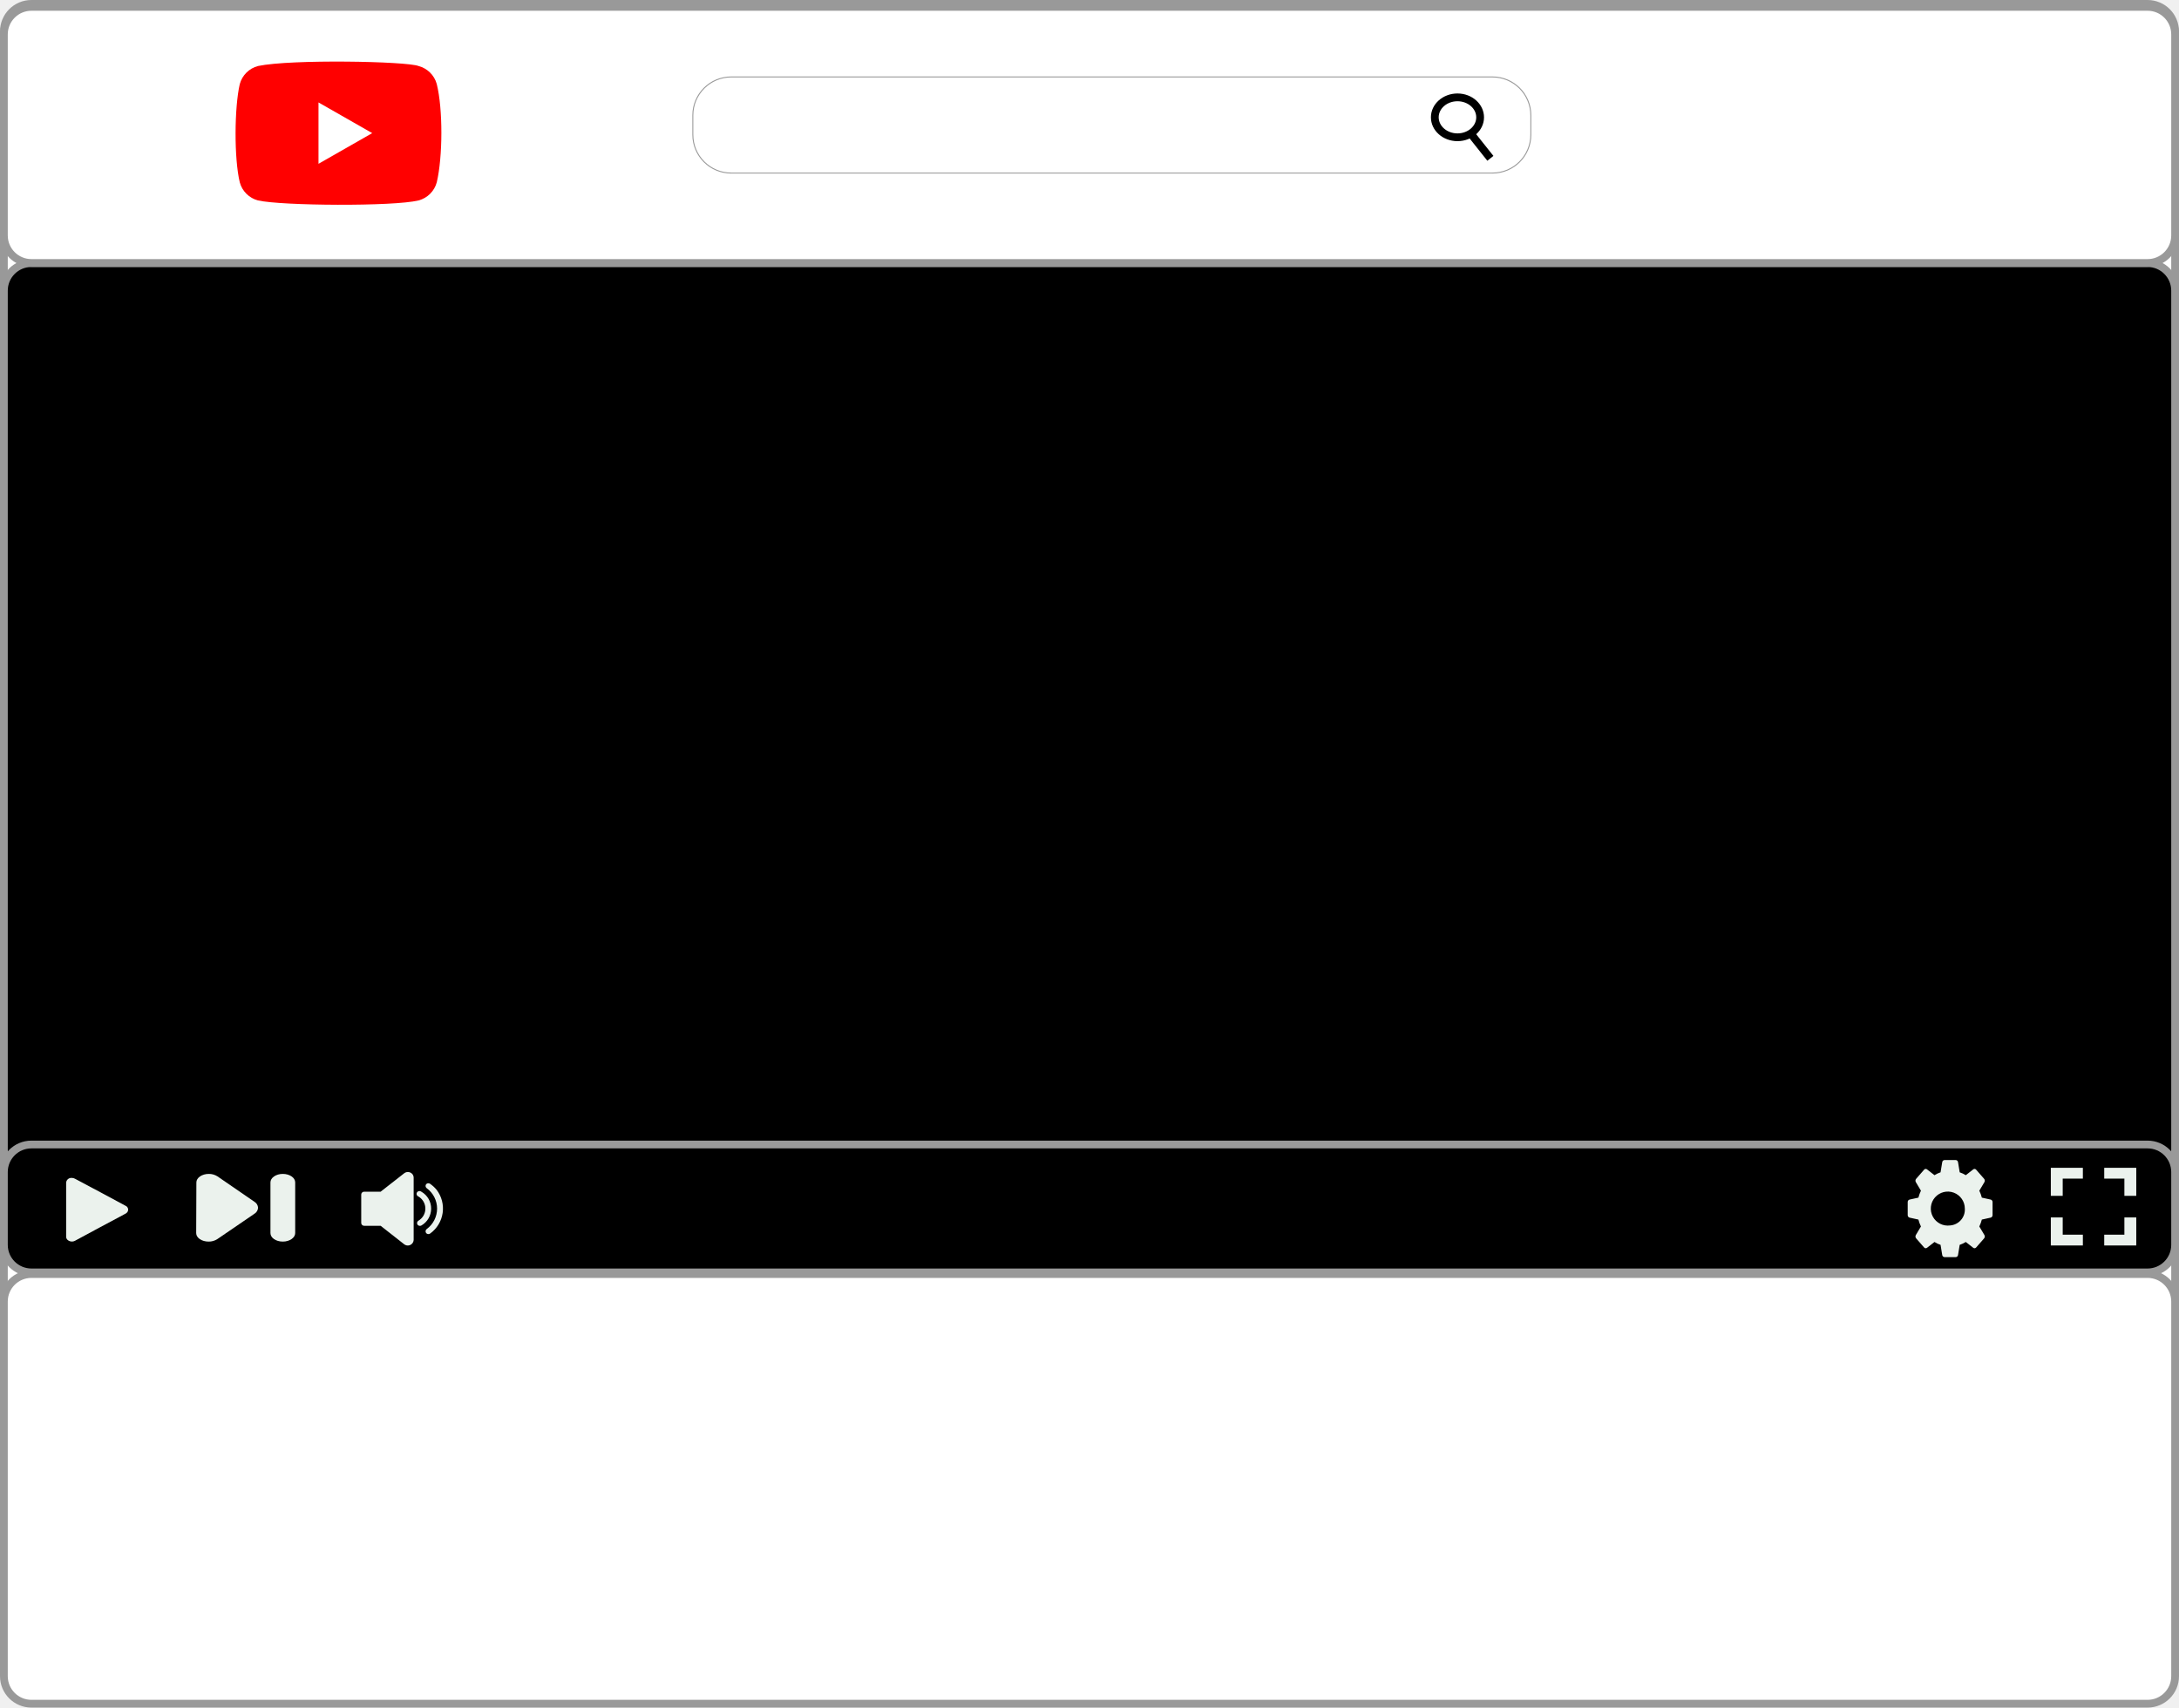
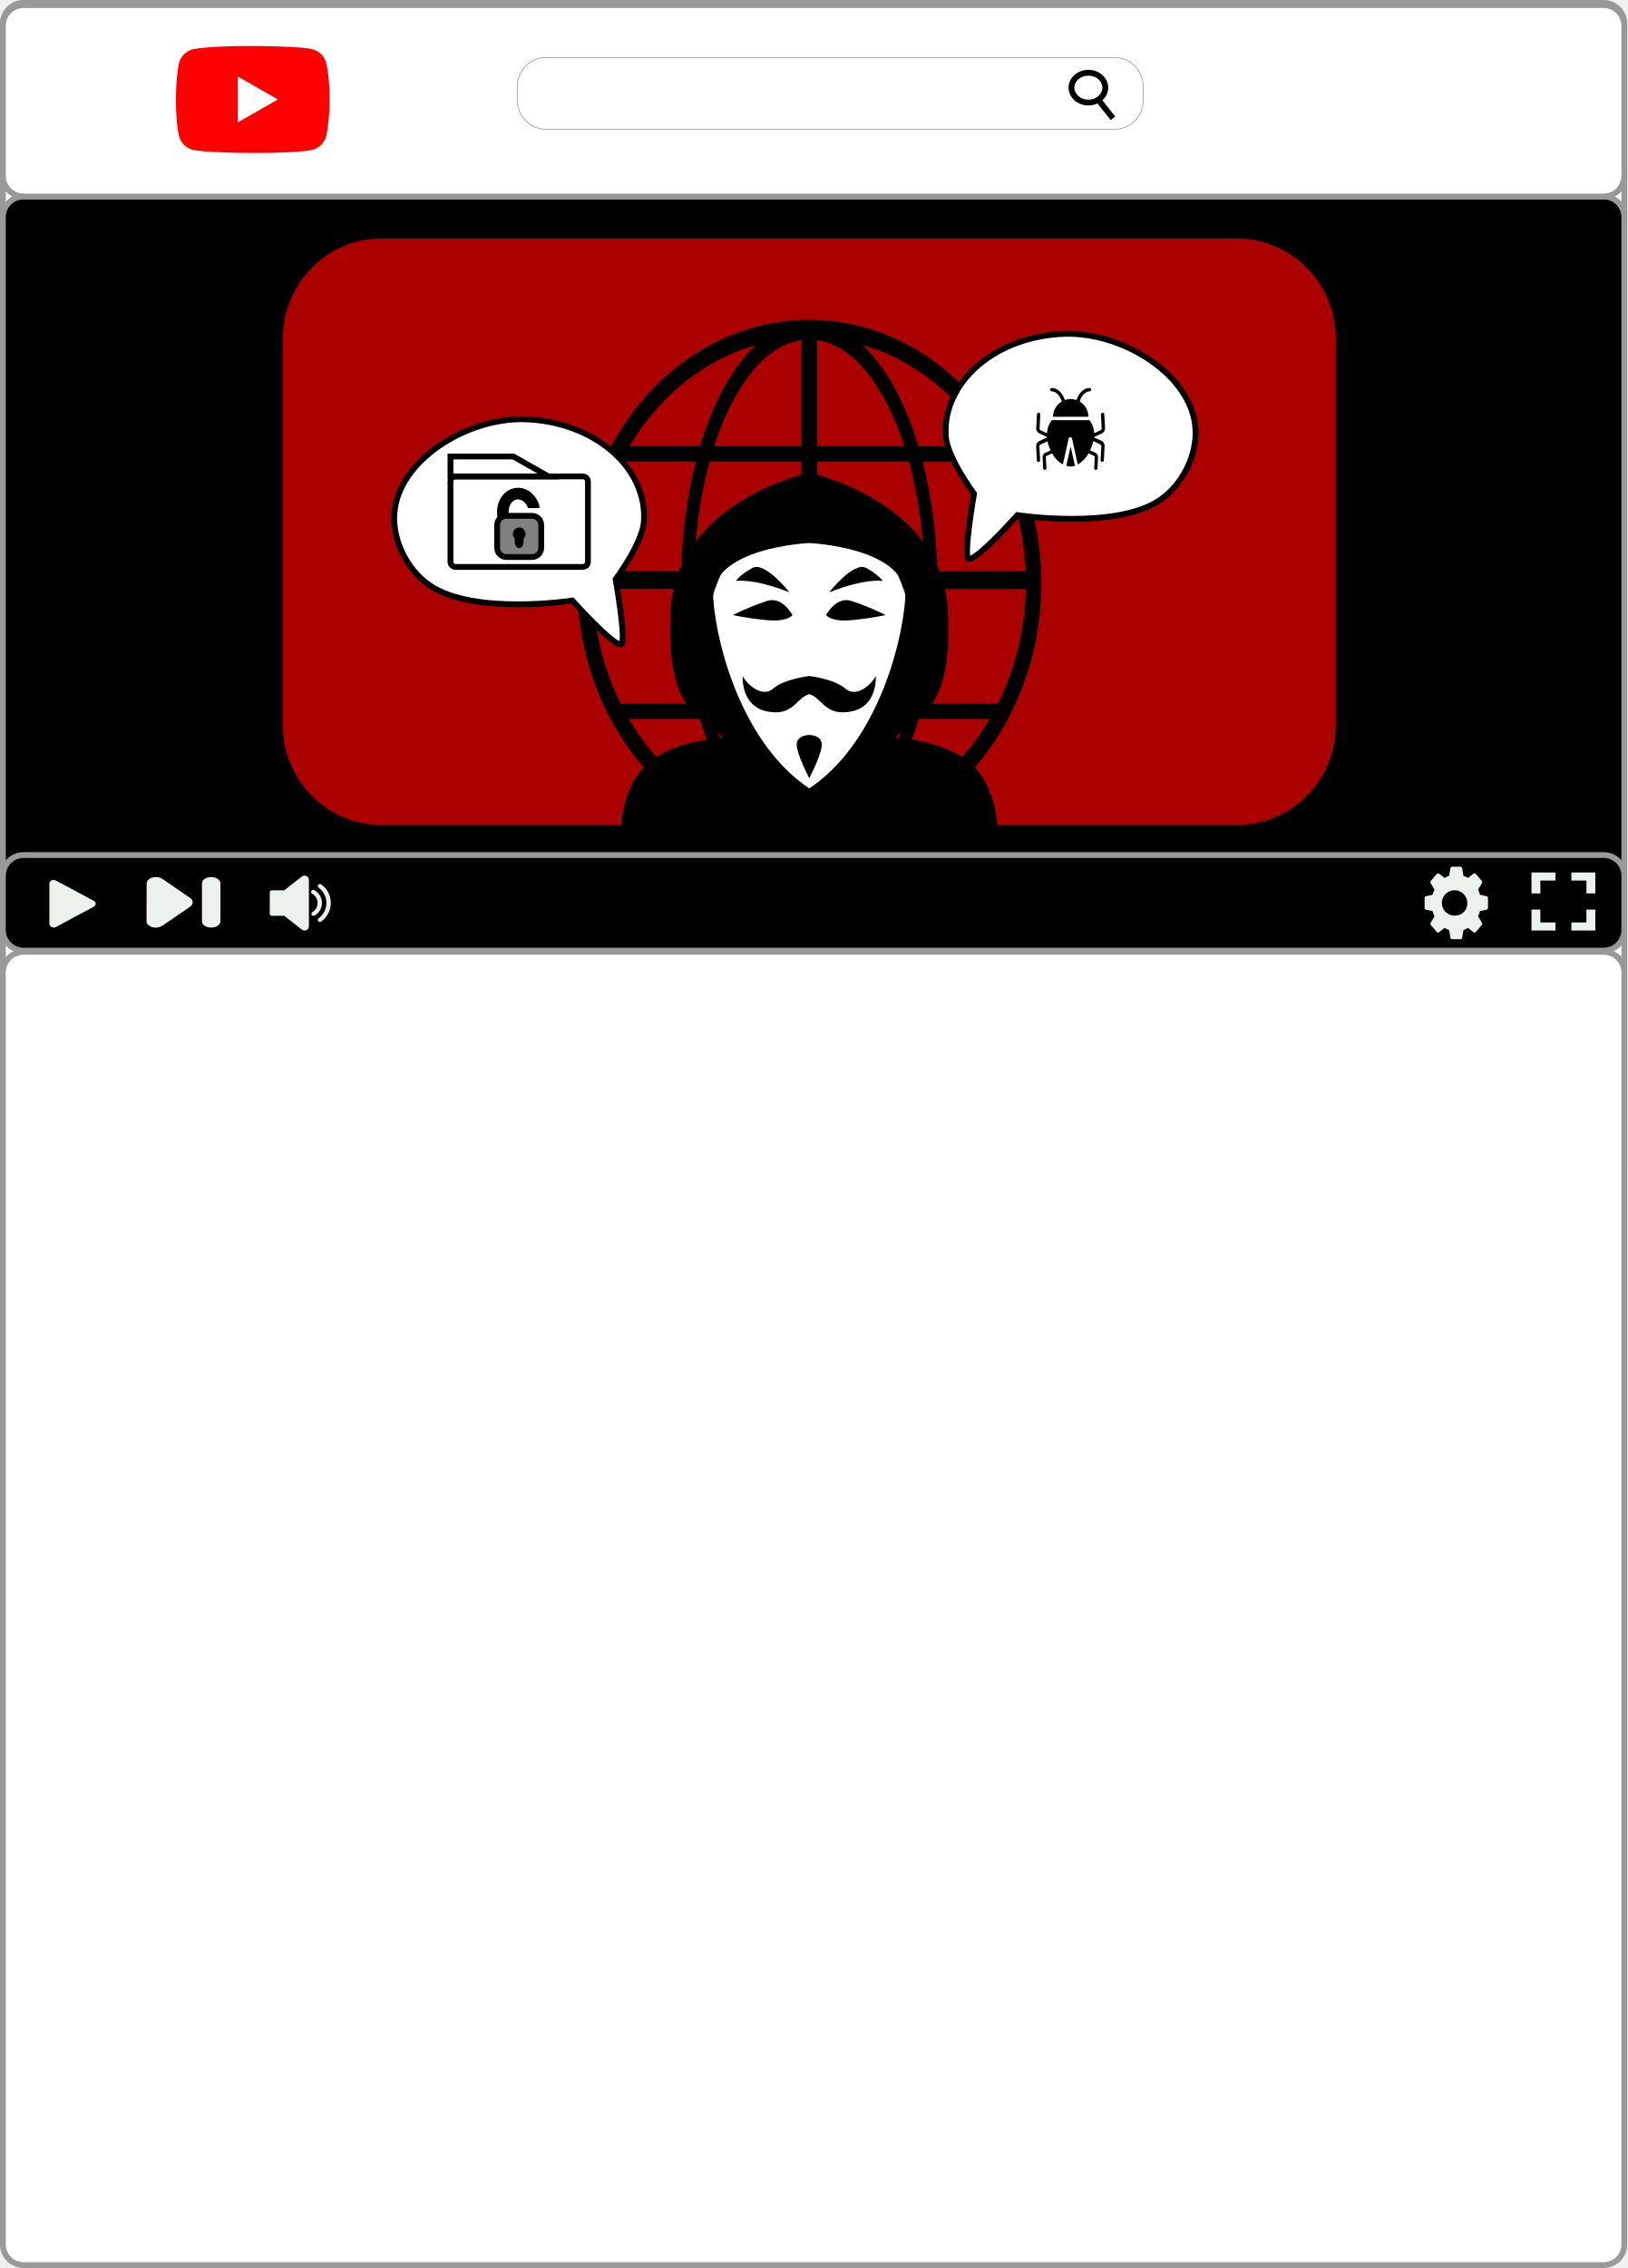
- <svg xmlns="http://www.w3.org/2000/svg" viewBox="0 0 561 439.72">
+ <svg xmlns="http://www.w3.org/2000/svg" viewBox="0 0 561 781.72">
  <g id="Layer_2" data-name="Layer 2">
    <g id="Layer_13" data-name="Layer 13">
      <rect x="1" y="1" width="559" height="408.72" rx="7.09" fill="#fff" stroke="#999" stroke-miterlimit="10" stroke-width="2" />
      <rect x="1" y="67.75" width="559" height="235.37" rx="7.09" stroke="#999" stroke-miterlimit="10" stroke-width="2" />
      <rect x="1" y="1.77" width="559" height="65.95" rx="7.09" fill="#fff" stroke="#999" stroke-miterlimit="10" stroke-width="2" />
-       <rect x="1" y="328.07" width="559" height="110.65" rx="7.09" fill="#fff" stroke="#999" stroke-miterlimit="10" stroke-width="2" />
+       <rect x="1" y="328.07" width="559" height="452.65" rx="7.09" fill="#fff" stroke="#999" stroke-miterlimit="10" stroke-width="2" />
      <path d="M112.44,21.61A6.6,6.6,0,0,0,107.76,17C104.7,15.78,75,15.2,66.41,17a6.6,6.6,0,0,0-4.68,4.66c-1.39,6-1.49,19.11,0,25.29a6.6,6.6,0,0,0,4.68,4.66c6.07,1.39,34.92,1.59,41.36,0a6.6,6.6,0,0,0,4.68-4.66C114,40.36,114.06,28.1,112.44,21.61Z" fill="red" />
      <path d="M95.83,34.28,82,26.38v15.8Z" fill="#fff" />
      <path d="M188.2,19.82h196a9.88,9.88,0,0,1,9.88,9.88v5a9.87,9.87,0,0,1-9.87,9.87h-196a9.88,9.88,0,0,1-9.88-9.88v-5a9.88,9.88,0,0,1,9.88-9.87Z" fill="#fff" />
      <path d="M384.2,19.94A9.76,9.76,0,0,1,394,29.69v5a9.76,9.76,0,0,1-9.75,9.75h-196a9.76,9.76,0,0,1-9.75-9.75v-5a9.76,9.76,0,0,1,9.75-9.75h196m0-.25h-196a10,10,0,0,0-10,10v5a10,10,0,0,0,10,10h196a10,10,0,0,0,10-10v-5a10,10,0,0,0-10-10Z" fill="#999" />
      <path d="M375.24,35.35c-3.22,0-5.84-2.31-5.84-5.14s2.62-5.14,5.84-5.14,5.83,2.3,5.83,5.14S378.45,35.35,375.24,35.35Z" fill="#fff" />
      <path d="M375.24,26.07c2.66,0,4.83,1.86,4.83,4.14s-2.17,4.14-4.83,4.14-4.84-1.86-4.84-4.14,2.17-4.14,4.84-4.14m0-2c-3.78,0-6.84,2.75-6.84,6.14s3.06,6.14,6.84,6.14,6.83-2.75,6.83-6.14-3.06-6.14-6.83-6.14Z" />
      <line x1="378.24" y1="33.89" x2="383.71" y2="40.77" fill="none" stroke="#000" stroke-miterlimit="10" stroke-width="2" />
      <rect x="1" y="294.72" width="559" height="32.93" rx="7.09" stroke="#999" stroke-miterlimit="10" stroke-width="2" />
      <path d="M32.33,312.52,25.82,316l-6.55,3.53a1.69,1.69,0,0,1-2-.37,1,1,0,0,1-.24-.65h0v-14a1.34,1.34,0,0,1,1.45-1.19,1.67,1.67,0,0,1,.86.23L25.82,307l6.51,3.5a1.08,1.08,0,0,1,.45,1.64A1.41,1.41,0,0,1,32.33,312.52Z" fill="#ebf2ed" fill-rule="evenodd" />
      <path d="M76,304.47c0-1.2-1.43-2.18-3.19-2.18s-3.18,1-3.18,2.18v13.07c0,1.21,1.42,2.18,3.18,2.18s3.19-1,3.19-2.18Z" fill="#ebf2ed" />
      <path d="M50.51,317.54c0,1.21,1.43,2.18,3.19,2.18a4,4,0,0,0,2.25-.64h0l9.56-6.53a1.93,1.93,0,0,0,.93-1.54,1.9,1.9,0,0,0-.93-1.54h0L56,302.93h0a4.06,4.06,0,0,0-2.25-.64c-1.76,0-3.19,1-3.19,2.18Z" fill="#ebf2ed" />
      <path d="M106.5,303.27v16a1.51,1.51,0,0,1-1.5,1.46,1.53,1.53,0,0,1-.94-.32L98,315.65H93.75a.74.74,0,0,1-.75-.73V307.6a.74.74,0,0,1,.75-.73H98l6.07-4.75h0a1.53,1.53,0,0,1,2.11.23A1.46,1.46,0,0,1,106.5,303.27Zm4.2,1.55a.77.77,0,0,0-1,.14.73.73,0,0,0,.15,1,6.52,6.52,0,0,1,0,10.54.73.73,0,0,0-.15,1,.76.76,0,0,0,.6.29.74.74,0,0,0,.45-.15,7.93,7.93,0,0,0,1.65-11.27A8.39,8.39,0,0,0,110.7,304.82Zm.3,6.44a5,5,0,0,0-2.52-4.39.77.77,0,0,0-1.06.09.73.73,0,0,0,.31,1.15,3.61,3.61,0,0,1,1.25,5,3.77,3.77,0,0,1-1.25,1.23.72.72,0,0,0-.25,1,.77.77,0,0,0,1,.24A5,5,0,0,0,111,311.26Z" fill="#ebf2ed" />
      <polygon points="531.06 303.5 536.25 303.5 536.25 300.72 528 300.72 528 307.94 531.06 307.94 531.06 303.5" fill="#ebf2ed" />
      <polygon points="536.25 317.94 531.06 317.94 531.06 313.5 528 313.5 528 320.72 536.25 320.72 536.25 317.94" fill="#ebf2ed" />
      <polygon points="546.94 317.94 541.75 317.94 541.75 320.72 550 320.72 550 313.5 546.94 313.5 546.94 317.94" fill="#ebf2ed" />
      <polygon points="541.75 303.5 546.94 303.5 546.94 307.94 550 307.94 550 300.72 541.75 300.72 541.75 303.5" fill="#ebf2ed" />
      <path d="M512.52,308.9l-2.28-.5a10.06,10.06,0,0,0-.65-1.79l1.31-2.2a.74.74,0,0,0-.07-.85l-2.06-2.36a.53.53,0,0,0-.74-.08l-1.92,1.5a7.48,7.48,0,0,0-1.57-.74l-.43-2.61a.62.62,0,0,0-.58-.55h-2.91a.63.63,0,0,0-.58.55l-.43,2.61a7.18,7.18,0,0,0-1.56.74l-1.93-1.5a.53.53,0,0,0-.74.08l-2.06,2.36a.74.74,0,0,0-.07.85l1.31,2.2a10.06,10.06,0,0,0-.65,1.79l-2.28.5a.64.64,0,0,0-.48.65v3.34a.66.66,0,0,0,.48.66l2.28.5a10,10,0,0,0,.65,1.78l-1.31,2.2a.74.74,0,0,0,.07.85l2.06,2.36a.53.53,0,0,0,.74.08l1.93-1.5a7.18,7.18,0,0,0,1.56.74l.43,2.62a.63.63,0,0,0,.58.54h2.91a.62.62,0,0,0,.58-.54l.43-2.62a7.48,7.48,0,0,0,1.57-.74l1.92,1.5a.53.53,0,0,0,.74-.08l2.06-2.36a.74.74,0,0,0,.07-.85l-1.31-2.2a10,10,0,0,0,.65-1.78l2.28-.5a.66.66,0,0,0,.48-.66v-3.34A.64.64,0,0,0,512.52,308.9Zm-10.44,6.66a4.38,4.38,0,1,1,3.78-4.34A4.09,4.09,0,0,1,502.08,315.56Z" fill="#ebf2ed" />
    </g>
+     <g id="Layer_4" data-name="Layer 4">
+       <g id="Layer_9" data-name="Layer 9">
+         <path d="M131.52,77.72h295c21.27,0,38.52,17.47,38.52,39v133.1c0,21.55-17.25,39-38.52,39h-295c-21.27,0-38.52-17.47-38.52-39V116.75C93,95.19,110.25,77.72,131.52,77.72Z" fill="#a00" stroke="#000" stroke-miterlimit="10" stroke-width="9" />
+         <path d="M279,110.24c-44.11,0-80,40.71-80,90.74s35.9,90.74,80,90.74S359,251,359,201,323.13,110.24,279,110.24Zm-2.67,86.67h-37a159.09,159.09,0,0,1,5.3-37.85h31.68Zm0,6.05v39.57h-32A161.45,161.45,0,0,1,239.32,203Zm5.34,0h37a162.42,162.42,0,0,1-5.05,39.57h-32Zm0-6.05V159.06h31.72a159.59,159.59,0,0,1,5.29,37.85Zm0-43.1V117.2c12.52,1.76,23.46,15.87,30.14,36.61Zm-5.34,0H246.2C252.88,133,263.81,119,276.33,117.2Zm-36.44,5.25a168.29,168.29,0,0,0-5,37.85H204.41a92.53,92.53,0,0,1,9.72-37.85Zm-5,43.9a169.1,169.1,0,0,0,4.94,39.57H214a92.94,92.94,0,0,1-9.6-39.57Zm41.45,44.84v37.63c-12.73-1.8-23.79-16.32-30.45-37.63Zm5.34,0h30.46c-6.64,21.32-17.73,35.87-30.46,37.63Zm36.52-5.25A169.1,169.1,0,0,0,323.13,203h30.52a93,93,0,0,1-9.6,39.57Zm4.91-45.62a167.88,167.88,0,0,0-5-37.86h25.74a92.45,92.45,0,0,1,9.75,37.86ZM341,153.82H316.66c-4.56-15.19-11.27-27.4-19.24-34.9,18,5.18,33.46,17.84,43.58,34.89ZM260.57,118.9c-8,7.5-14.69,19.71-19.24,34.91H217C227.12,136.77,242.58,124.1,260.57,118.9ZM216.8,247.8h24.45c4.57,15.4,11.34,27.75,19.42,35.28C242.47,277.86,226.9,265,216.8,247.8Zm80.54,35.28c8.07-7.55,14.85-19.91,19.42-35.28h24.45C331.08,265,315.53,277.86,297.34,283.08Z" />
+         <ellipse cx="279" cy="224.49" rx="35.96" ry="49.88" fill="#fff" />
+         <path d="M335.7,264.08c-8.92-9-26.75-9.82-26.75-9.82,5.73-7.9,19.73-6.22,17.84-43.89S279,162.91,279,162.91s-45.85,9.79-47.78,47.46,12.1,36,17.84,43.89c0,0-17.84.84-26.76,9.82S214,288.43,214,288.43H344S344.62,273.08,335.7,264.08ZM279,271.72c-22.29-14.84-31.75-47.45-33.08-65.23S279,187.17,279,187.17s34.46,1.54,33.09,19.32S301.3,256.9,279,271.74Z" />
+         <path d="M301.94,233c-1.44,2.89-6.69,7.69-10.52,4.33S279,233,279,233s-8.6,1-12.42,4.33-9.08-1.44-10.52-4.33c0,0-1,12.46,11.47,12.52,6.2,0,7.65-5.29,11.47-6.26,3.81,1,5.26,6.28,11.46,6.26C302.94,245.48,301.94,233,301.94,233Z" />
+         <path d="M279,253.32s-4.78,0-4.3,3.84,4.3,11.06,4.3,11.06,3.83-7.22,4.3-11.06S279,253.32,279,253.32Z" />
+         <path d="M273.2,212s-3.34-6.47-8.6-4.92A86.36,86.36,0,0,0,252.66,212a105.34,105.34,0,0,0,12,1.77C271.67,214.37,273.2,212,273.2,212Z" />
+         <path d="M284.81,212s3.34-6.47,8.6-4.92A86.36,86.36,0,0,1,305.35,212a106,106,0,0,1-12,1.77C286.33,214.37,284.81,212,284.81,212Z" />
+         <path d="M272.18,204.17s-8.44-10.78-12.77-8.42-5.73,4.49-5.73,4.49S259.59,199.18,272.18,204.17Z" />
+         <path d="M285.85,204.17s8.44-10.78,12.77-8.42,5.72,4.49,5.72,4.49S298.42,199.18,285.85,204.17Z" />
+         <path d="M326.05,150.18c.43,7.42,9.76,20,9.76,20s-3.72,21.41-1.92,22.41c2.27,1.26,16.87-15.05,16.87-15.05s33.73,5.16,49.07-5.14c7.84-5.29,13-15.61,12.29-24.93-1.31-18.23-24.91-33-45-32.4C343.35,115.78,325,131.52,326.05,150.18Z" fill="#fff" stroke="#000" stroke-miterlimit="10" stroke-width="2" />
+         <path d="M222,179.66c-.43,7.42-9.76,20-9.76,20S216,221,214.2,222c-2.26,1.26-16.86-15-16.86-15s-33.73,5.15-49.07-5.15c-7.84-5.27-13-15.61-12.3-24.92,1.32-18.23,24.92-33,45-32.41C204.74,145.27,223.13,161,222,179.66Z" fill="#fff" stroke="#000" stroke-miterlimit="10" stroke-width="2" />
+         <path d="M357.22,153.85l.24,4.8a.58.58,0,0,0,.58.59h0a.59.59,0,0,0,.55-.59l-.24-4.8a.66.66,0,0,1,.39-.65l2.39-1.12a14.32,14.32,0,0,0,1.09,3.17l-1.86.81a1.61,1.61,0,0,0-.91,1.53l.19,3.82a.58.58,0,0,0,.58.56h0a.57.57,0,0,0,.55-.61h0l-.19-3.83a.43.43,0,0,1,.24-.4l1.88-.88a10,10,0,0,0,3.73,3.87l2-9a.58.58,0,0,1,.58-.46.59.59,0,0,1,.58.46l2,9a10,10,0,0,0,3.73-3.87l1.88.87a.46.46,0,0,1,.24.41l-.19,3.82a.58.58,0,0,0,.55.62h0a.59.59,0,0,0,.58-.56l.19-3.82a1.6,1.6,0,0,0-.91-1.53l-1.83-.85a14.32,14.32,0,0,0,1.09-3.17l2.4,1.12a.7.7,0,0,1,.39.65l-.29,4.8a.58.58,0,0,0,.58.59h0a.58.58,0,0,0,.58-.59l.23-4.8A1.86,1.86,0,0,0,379.9,152l-2.67-1.21v-.17l2.68-1.26a1.86,1.86,0,0,0,1.06-1.76l-.24-4.8a.6.6,0,0,0-.61-.56.59.59,0,0,0-.55.62l.24,4.8a.68.68,0,0,1-.39.65l-2.16,1a8.25,8.25,0,0,0-1.65-4.5h-13a8.17,8.17,0,0,0-1.65,4.5l-2.17-1a.68.68,0,0,1-.38-.65l.24-4.8a.58.58,0,1,0-1.16-.06l-.24,4.8a1.83,1.83,0,0,0,1.06,1.76l2.67,1.26v.17l-2.69,1.26A1.86,1.86,0,0,0,357.22,153.85Z" />
+         <path d="M375.69,134.89a.59.59,0,0,0,0-1.17c-2.84.07-4.12,2.86-4.56,4.16a5.93,5.93,0,0,0-2-.35,6.12,6.12,0,0,0-2,.34c-.45-1.31-1.74-4.08-4.56-4.15h0a.59.59,0,0,0,0,1.17c2.17.06,3.19,2.47,3.52,3.47a6.19,6.19,0,0,0-3.06,5.29h12.23a6.2,6.2,0,0,0-3-5.26C372.5,137.39,373.51,135,375.69,134.89Z" />
+         <path d="M369.11,153.89l-1.49,6.67a4.71,4.71,0,0,0,3,0Z" />
+         <path d="M157.07,164.21h43.85a1.78,1.78,0,0,1,1.78,1.8v27.6a1.79,1.79,0,0,1-1.78,1.8H157.07a1.79,1.79,0,0,1-1.77-1.8V166A1.78,1.78,0,0,1,157.07,164.21Z" fill="#fff" stroke="#000" stroke-miterlimit="10" stroke-width="2" />
+         <path d="M189.09,164.22H155.3v-6.88H177Z" fill="none" stroke="#000" stroke-miterlimit="10" stroke-width="2" />
+         <path d="M174.57,177.8h8.85A3.19,3.19,0,0,1,186.6,181v7.78a3.2,3.2,0,0,1-3.18,3.22h-8.85a3.2,3.2,0,0,1-3.18-3.22V181A3.19,3.19,0,0,1,174.57,177.8Z" fill="gray" stroke="#000" stroke-miterlimit="10" stroke-width="2" />
+         <ellipse cx="179" cy="184.02" rx="1.21" ry="1.23" stroke="#000" stroke-miterlimit="10" stroke-width="2" />
+         <ellipse cx="179" cy="186.41" rx="0.55" ry="1.5" stroke="#000" stroke-miterlimit="10" stroke-width="2" />
+         <path d="M173.53,178.23c-.87-4.46,1.66-8.11,5.08-8.11s5.43,3.68,5.43,5" fill="none" stroke="#000" stroke-miterlimit="10" stroke-width="4" />
+       </g>
+     </g>
  </g>
</svg>
